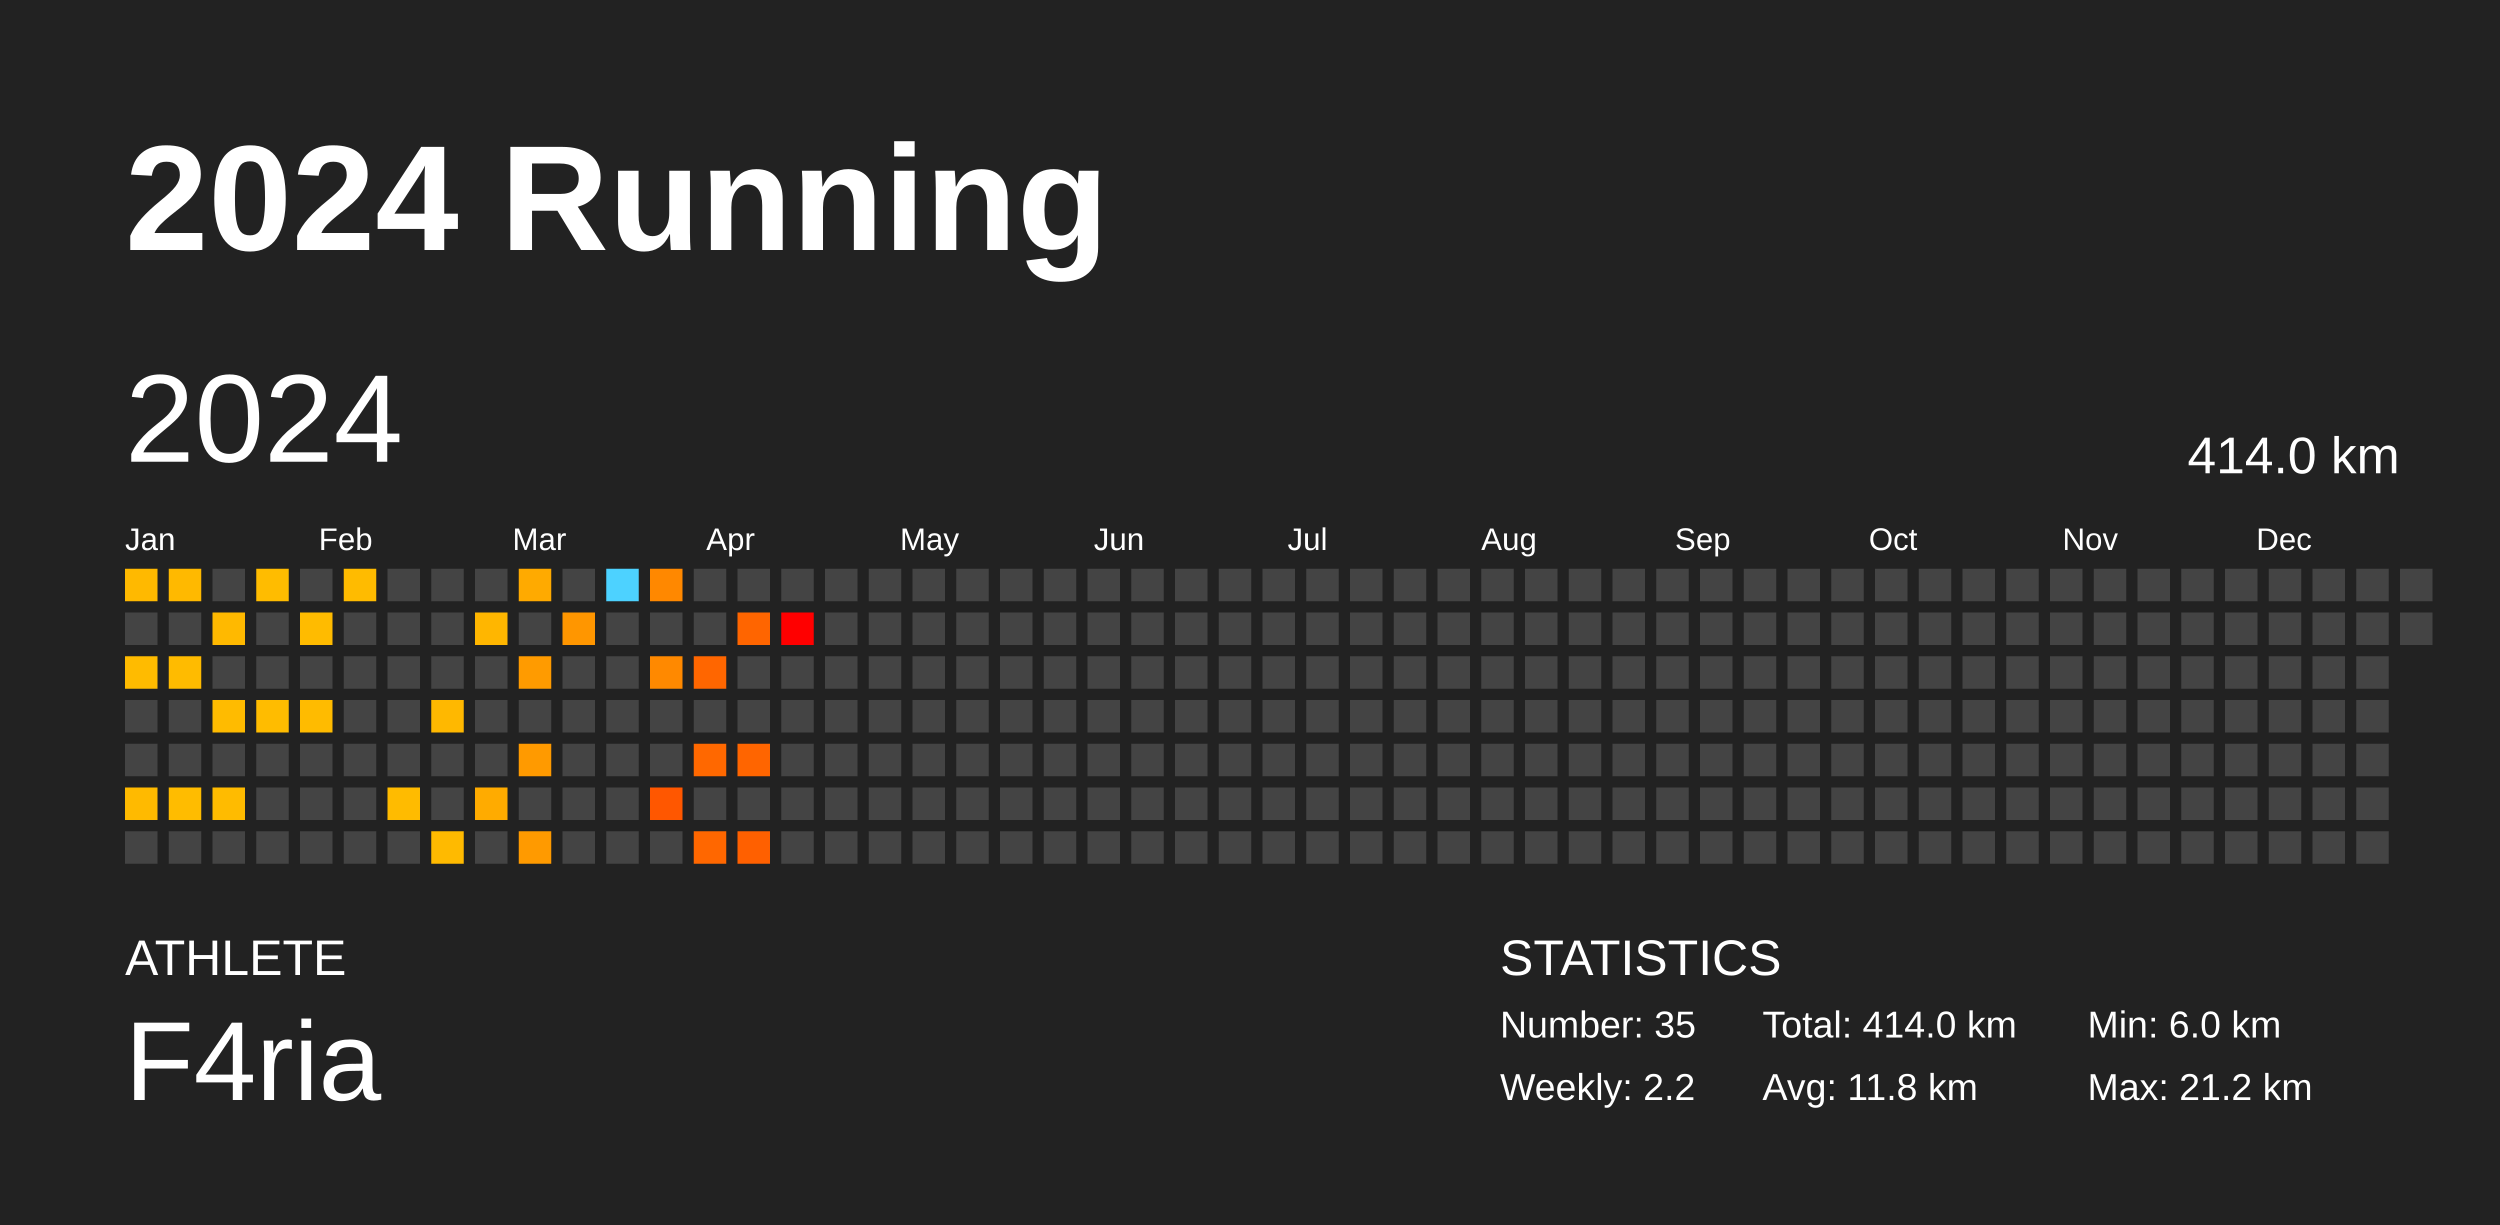
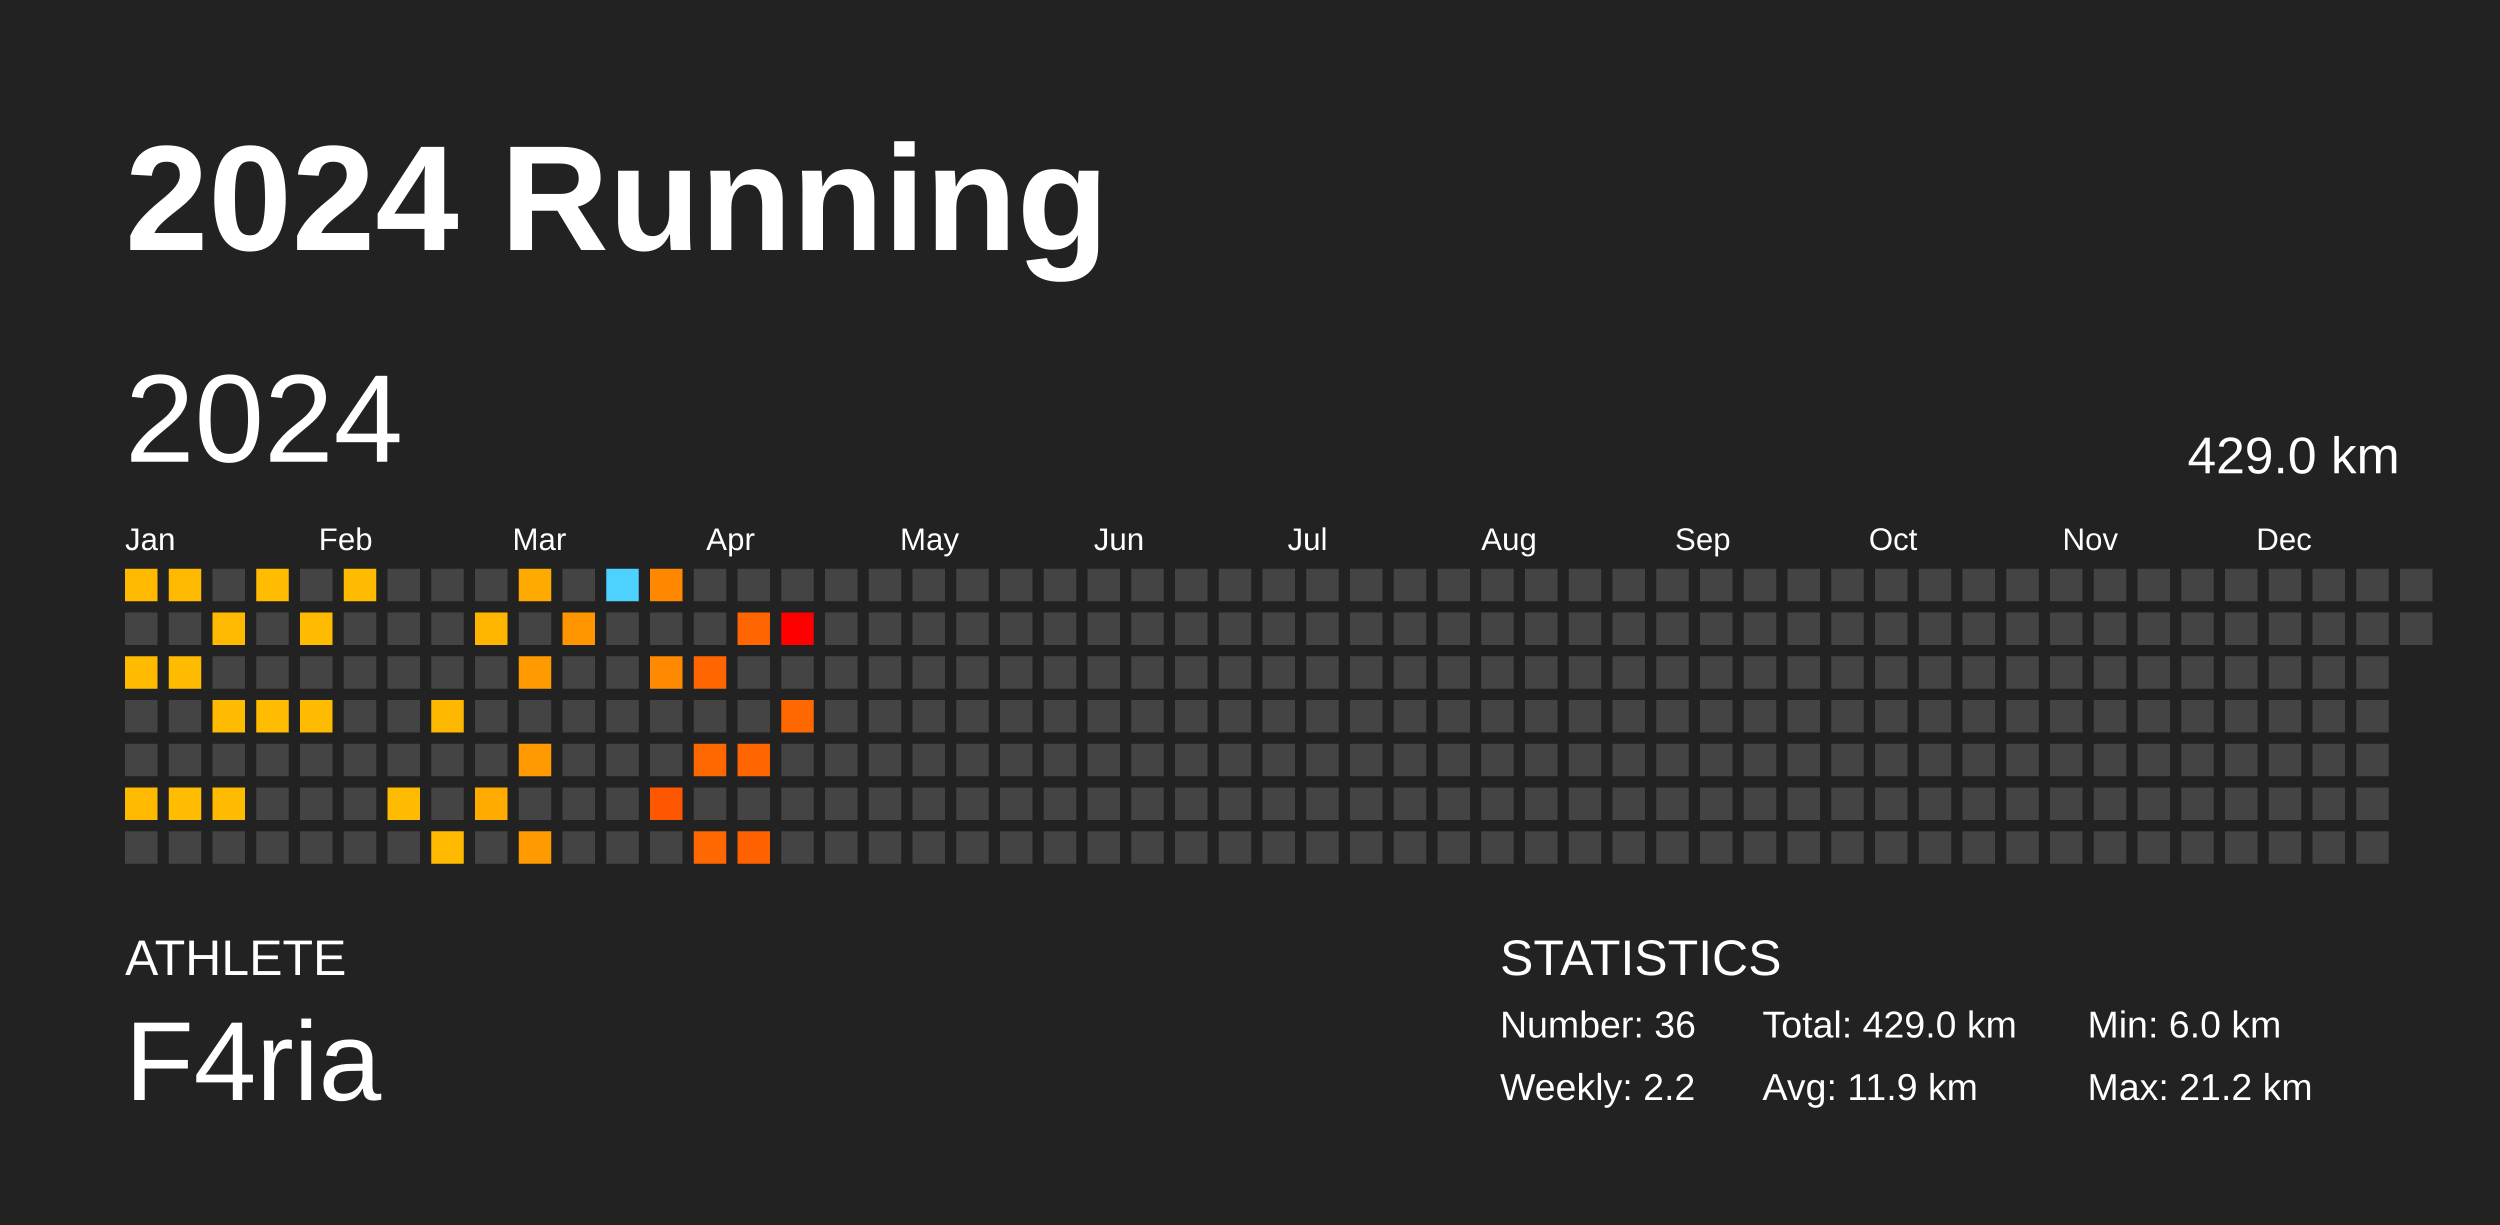
<svg xmlns="http://www.w3.org/2000/svg" baseProfile="full" height="98mm" version="1.1" viewBox="0,0,200,98" width="200mm">
  <defs />
  <rect fill="#222222" height="98" width="200" x="0" y="0" />
  <text fill="#FFFFFF" style="font-size:12px; font-family:Arial; font-weight:bold;" x="10" y="20">2024 Running</text>
  <text fill="#FFFFFF" style="font-size:4px; font-family:Arial" x="10" y="78">ATHLETE</text>
  <text fill="#FFFFFF" style="font-size:9px; font-family:Arial" x="10" y="88">F4ria</text>
  <text fill="#FFFFFF" style="font-size:4px; font-family:Arial" x="120" y="78">STATISTICS</text>
-   <text fill="#FFFFFF" style="font-size:3px; font-family:Arial" x="120" y="83">Number: 35</text>
+   <text fill="#FFFFFF" style="font-size:3px; font-family:Arial" x="120" y="83">Number: 36</text>
  <text fill="#FFFFFF" style="font-size:3px; font-family:Arial" x="120" y="88">Weekly: 2.2</text>
-   <text fill="#FFFFFF" style="font-size:3px; font-family:Arial" x="141" y="83">Total: 414.0 km</text>
-   <text fill="#FFFFFF" style="font-size:3px; font-family:Arial" x="141" y="88">Avg: 11.8 km</text>
+   <text fill="#FFFFFF" style="font-size:3px; font-family:Arial" x="141" y="83">Total: 429.0 km</text>
+   <text fill="#FFFFFF" style="font-size:3px; font-family:Arial" x="141" y="88">Avg: 11.9 km</text>
  <text fill="#FFFFFF" style="font-size:3px; font-family:Arial" x="167" y="83">Min: 6.0 km</text>
  <text fill="#FFFFFF" style="font-size:3px; font-family:Arial" x="167" y="88">Max: 21.2 km</text>
  <text dominant-baseline="hanging" fill="#FFFFFF" style="font-size:10.0px; font-family:Arial;" x="10" y="30">2024</text>
-   <text dominant-baseline="hanging" fill="#FFFFFF" style="font-size:4.125px; font-family:Arial;" x="175" y="35">414.0 km</text>
+   <text dominant-baseline="hanging" fill="#FFFFFF" style="font-size:4.125px; font-family:Arial;" x="175" y="35">429.0 km</text>
  <text fill="#FFFFFF" style="font-size:2.5px; font-family:Arial" x="10.0" y="44">Jan</text>
  <text fill="#FFFFFF" style="font-size:2.5px; font-family:Arial" x="25.5" y="44">Feb</text>
  <text fill="#FFFFFF" style="font-size:2.5px; font-family:Arial" x="41.0" y="44">Mar</text>
  <text fill="#FFFFFF" style="font-size:2.5px; font-family:Arial" x="56.5" y="44">Apr</text>
  <text fill="#FFFFFF" style="font-size:2.5px; font-family:Arial" x="72.0" y="44">May</text>
  <text fill="#FFFFFF" style="font-size:2.5px; font-family:Arial" x="87.5" y="44">Jun</text>
  <text fill="#FFFFFF" style="font-size:2.5px; font-family:Arial" x="103.0" y="44">Jul</text>
  <text fill="#FFFFFF" style="font-size:2.5px; font-family:Arial" x="118.5" y="44">Aug</text>
  <text fill="#FFFFFF" style="font-size:2.5px; font-family:Arial" x="134.0" y="44">Sep</text>
  <text fill="#FFFFFF" style="font-size:2.5px; font-family:Arial" x="149.5" y="44">Oct</text>
  <text fill="#FFFFFF" style="font-size:2.5px; font-family:Arial" x="165.0" y="44">Nov</text>
  <text fill="#FFFFFF" style="font-size:2.5px; font-family:Arial" x="180.5" y="44">Dec</text>
  <rect fill="#ffb900" height="2.6" width="2.6" x="10.0" y="45.5" />
  <rect fill="#444444" height="2.6" width="2.6" x="10.0" y="49.0" />
  <rect fill="#ffbb00" height="2.6" width="2.6" x="10.0" y="52.5" />
  <rect fill="#444444" height="2.6" width="2.6" x="10.0" y="56.0" />
  <rect fill="#444444" height="2.6" width="2.6" x="10.0" y="59.5" />
  <rect fill="#ffba00" height="2.6" width="2.6" x="10.0" y="63.0" />
  <rect fill="#444444" height="2.6" width="2.6" x="10.0" y="66.5" />
  <rect fill="#ffb900" height="2.6" width="2.6" x="13.5" y="45.5" />
  <rect fill="#444444" height="2.6" width="2.6" x="13.5" y="49.0" />
  <rect fill="#ffbb00" height="2.6" width="2.6" x="13.5" y="52.5" />
  <rect fill="#444444" height="2.6" width="2.6" x="13.5" y="56.0" />
  <rect fill="#444444" height="2.6" width="2.6" x="13.5" y="59.5" />
  <rect fill="#ffbc00" height="2.6" width="2.6" x="13.5" y="63.0" />
  <rect fill="#444444" height="2.6" width="2.6" x="13.5" y="66.5" />
  <rect fill="#444444" height="2.6" width="2.6" x="17.0" y="45.5" />
  <rect fill="#ffb900" height="2.6" width="2.6" x="17.0" y="49.0" />
  <rect fill="#444444" height="2.6" width="2.6" x="17.0" y="52.5" />
  <rect fill="#ffbb00" height="2.6" width="2.6" x="17.0" y="56.0" />
  <rect fill="#444444" height="2.6" width="2.6" x="17.0" y="59.5" />
  <rect fill="#ffbb00" height="2.6" width="2.6" x="17.0" y="63.0" />
  <rect fill="#444444" height="2.6" width="2.6" x="17.0" y="66.5" />
  <rect fill="#ffbc00" height="2.6" width="2.6" x="20.5" y="45.5" />
  <rect fill="#444444" height="2.6" width="2.6" x="20.5" y="49.0" />
  <rect fill="#444444" height="2.6" width="2.6" x="20.5" y="52.5" />
  <rect fill="#ffbc00" height="2.6" width="2.6" x="20.5" y="56.0" />
  <rect fill="#444444" height="2.6" width="2.6" x="20.5" y="59.5" />
  <rect fill="#444444" height="2.6" width="2.6" x="20.5" y="63.0" />
  <rect fill="#444444" height="2.6" width="2.6" x="20.5" y="66.5" />
  <rect fill="#444444" height="2.6" width="2.6" x="24.0" y="45.5" />
  <rect fill="#ffbb00" height="2.6" width="2.6" x="24.0" y="49.0" />
  <rect fill="#444444" height="2.6" width="2.6" x="24.0" y="52.5" />
  <rect fill="#ffbb00" height="2.6" width="2.6" x="24.0" y="56.0" />
  <rect fill="#444444" height="2.6" width="2.6" x="24.0" y="59.5" />
  <rect fill="#444444" height="2.6" width="2.6" x="24.0" y="63.0" />
  <rect fill="#444444" height="2.6" width="2.6" x="24.0" y="66.5" />
  <rect fill="#ffbb00" height="2.6" width="2.6" x="27.5" y="45.5" />
  <rect fill="#444444" height="2.6" width="2.6" x="27.5" y="49.0" />
  <rect fill="#444444" height="2.6" width="2.6" x="27.5" y="52.5" />
  <rect fill="#444444" height="2.6" width="2.6" x="27.5" y="56.0" />
  <rect fill="#444444" height="2.6" width="2.6" x="27.5" y="59.5" />
  <rect fill="#444444" height="2.6" width="2.6" x="27.5" y="63.0" />
  <rect fill="#444444" height="2.6" width="2.6" x="27.5" y="66.5" />
  <rect fill="#444444" height="2.6" width="2.6" x="31.0" y="45.5" />
  <rect fill="#444444" height="2.6" width="2.6" x="31.0" y="49.0" />
  <rect fill="#444444" height="2.6" width="2.6" x="31.0" y="52.5" />
  <rect fill="#444444" height="2.6" width="2.6" x="31.0" y="56.0" />
  <rect fill="#444444" height="2.6" width="2.6" x="31.0" y="59.5" />
  <rect fill="#ffbb00" height="2.6" width="2.6" x="31.0" y="63.0" />
  <rect fill="#444444" height="2.6" width="2.6" x="31.0" y="66.5" />
  <rect fill="#444444" height="2.6" width="2.6" x="34.5" y="45.5" />
  <rect fill="#444444" height="2.6" width="2.6" x="34.5" y="49.0" />
  <rect fill="#444444" height="2.6" width="2.6" x="34.5" y="52.5" />
  <rect fill="#ffb800" height="2.6" width="2.6" x="34.5" y="56.0" />
  <rect fill="#444444" height="2.6" width="2.6" x="34.5" y="59.5" />
  <rect fill="#444444" height="2.6" width="2.6" x="34.5" y="63.0" />
  <rect fill="#ffba00" height="2.6" width="2.6" x="34.5" y="66.5" />
  <rect fill="#444444" height="2.6" width="2.6" x="38.0" y="45.5" />
  <rect fill="#ffb600" height="2.6" width="2.6" x="38.0" y="49.0" />
  <rect fill="#444444" height="2.6" width="2.6" x="38.0" y="52.5" />
  <rect fill="#444444" height="2.6" width="2.6" x="38.0" y="56.0" />
  <rect fill="#444444" height="2.6" width="2.6" x="38.0" y="59.5" />
  <rect fill="#ffab00" height="2.6" width="2.6" x="38.0" y="63.0" />
  <rect fill="#444444" height="2.6" width="2.6" x="38.0" y="66.5" />
  <rect fill="#ffaa00" height="2.6" width="2.6" x="41.5" y="45.5" />
  <rect fill="#444444" height="2.6" width="2.6" x="41.5" y="49.0" />
  <rect fill="#ff9b00" height="2.6" width="2.6" x="41.5" y="52.5" />
  <rect fill="#444444" height="2.6" width="2.6" x="41.5" y="56.0" />
  <rect fill="#ff9a00" height="2.6" width="2.6" x="41.5" y="59.5" />
  <rect fill="#444444" height="2.6" width="2.6" x="41.5" y="63.0" />
  <rect fill="#ff9a00" height="2.6" width="2.6" x="41.5" y="66.5" />
  <rect fill="#444444" height="2.6" width="2.6" x="45.0" y="45.5" />
  <rect fill="#ff9600" height="2.6" width="2.6" x="45.0" y="49.0" />
  <rect fill="#444444" height="2.6" width="2.6" x="45.0" y="52.5" />
  <rect fill="#444444" height="2.6" width="2.6" x="45.0" y="56.0" />
  <rect fill="#444444" height="2.6" width="2.6" x="45.0" y="59.5" />
  <rect fill="#444444" height="2.6" width="2.6" x="45.0" y="63.0" />
  <rect fill="#444444" height="2.6" width="2.6" x="45.0" y="66.5" />
  <rect fill="#4dd2ff" height="2.6" width="2.6" x="48.5" y="45.5" />
  <rect fill="#444444" height="2.6" width="2.6" x="48.5" y="49.0" />
  <rect fill="#444444" height="2.6" width="2.6" x="48.5" y="52.5" />
  <rect fill="#444444" height="2.6" width="2.6" x="48.5" y="56.0" />
  <rect fill="#444444" height="2.6" width="2.6" x="48.5" y="59.5" />
  <rect fill="#444444" height="2.6" width="2.6" x="48.5" y="63.0" />
  <rect fill="#444444" height="2.6" width="2.6" x="48.5" y="66.5" />
  <rect fill="#ff8800" height="2.6" width="2.6" x="52.0" y="45.5" />
  <rect fill="#444444" height="2.6" width="2.6" x="52.0" y="49.0" />
  <rect fill="#ff8900" height="2.6" width="2.6" x="52.0" y="52.5" />
  <rect fill="#444444" height="2.6" width="2.6" x="52.0" y="56.0" />
  <rect fill="#444444" height="2.6" width="2.6" x="52.0" y="59.5" />
  <rect fill="#ff5700" height="2.6" width="2.6" x="52.0" y="63.0" />
  <rect fill="#444444" height="2.6" width="2.6" x="52.0" y="66.5" />
  <rect fill="#444444" height="2.6" width="2.6" x="55.5" y="45.5" />
  <rect fill="#444444" height="2.6" width="2.6" x="55.5" y="49.0" />
  <rect fill="#ff6600" height="2.6" width="2.6" x="55.5" y="52.5" />
  <rect fill="#444444" height="2.6" width="2.6" x="55.5" y="56.0" />
  <rect fill="#ff6800" height="2.6" width="2.6" x="55.5" y="59.5" />
  <rect fill="#444444" height="2.6" width="2.6" x="55.5" y="63.0" />
  <rect fill="#ff6700" height="2.6" width="2.6" x="55.5" y="66.5" />
  <rect fill="#444444" height="2.6" width="2.6" x="59.0" y="45.5" />
  <rect fill="#ff6500" height="2.6" width="2.6" x="59.0" y="49.0" />
  <rect fill="#444444" height="2.6" width="2.6" x="59.0" y="52.5" />
  <rect fill="#444444" height="2.6" width="2.6" x="59.0" y="56.0" />
  <rect fill="#ff6500" height="2.6" width="2.6" x="59.0" y="59.5" />
  <rect fill="#444444" height="2.6" width="2.6" x="59.0" y="63.0" />
  <rect fill="#ff6000" height="2.6" width="2.6" x="59.0" y="66.5" />
  <rect fill="#444444" height="2.6" width="2.6" x="62.5" y="45.5" />
  <rect fill="red" height="2.6" width="2.6" x="62.5" y="49.0" />
  <rect fill="#444444" height="2.6" width="2.6" x="62.5" y="52.5" />
-   <rect fill="#444444" height="2.6" width="2.6" x="62.5" y="56.0" />
+   <rect fill="#ff6700" height="2.6" width="2.6" x="62.5" y="56.0" />
  <rect fill="#444444" height="2.6" width="2.6" x="62.5" y="59.5" />
  <rect fill="#444444" height="2.6" width="2.6" x="62.5" y="63.0" />
  <rect fill="#444444" height="2.6" width="2.6" x="62.5" y="66.5" />
  <rect fill="#444444" height="2.6" width="2.6" x="66.0" y="45.5" />
  <rect fill="#444444" height="2.6" width="2.6" x="66.0" y="49.0" />
  <rect fill="#444444" height="2.6" width="2.6" x="66.0" y="52.5" />
  <rect fill="#444444" height="2.6" width="2.6" x="66.0" y="56.0" />
  <rect fill="#444444" height="2.6" width="2.6" x="66.0" y="59.5" />
  <rect fill="#444444" height="2.6" width="2.6" x="66.0" y="63.0" />
  <rect fill="#444444" height="2.6" width="2.6" x="66.0" y="66.5" />
  <rect fill="#444444" height="2.6" width="2.6" x="69.5" y="45.5" />
  <rect fill="#444444" height="2.6" width="2.6" x="69.5" y="49.0" />
  <rect fill="#444444" height="2.6" width="2.6" x="69.5" y="52.5" />
  <rect fill="#444444" height="2.6" width="2.6" x="69.5" y="56.0" />
  <rect fill="#444444" height="2.6" width="2.6" x="69.5" y="59.5" />
  <rect fill="#444444" height="2.6" width="2.6" x="69.5" y="63.0" />
  <rect fill="#444444" height="2.6" width="2.6" x="69.5" y="66.5" />
  <rect fill="#444444" height="2.6" width="2.6" x="73.0" y="45.5" />
  <rect fill="#444444" height="2.6" width="2.6" x="73.0" y="49.0" />
  <rect fill="#444444" height="2.6" width="2.6" x="73.0" y="52.5" />
  <rect fill="#444444" height="2.6" width="2.6" x="73.0" y="56.0" />
  <rect fill="#444444" height="2.6" width="2.6" x="73.0" y="59.5" />
  <rect fill="#444444" height="2.6" width="2.6" x="73.0" y="63.0" />
  <rect fill="#444444" height="2.6" width="2.6" x="73.0" y="66.5" />
  <rect fill="#444444" height="2.6" width="2.6" x="76.5" y="45.5" />
  <rect fill="#444444" height="2.6" width="2.6" x="76.5" y="49.0" />
  <rect fill="#444444" height="2.6" width="2.6" x="76.5" y="52.5" />
  <rect fill="#444444" height="2.6" width="2.6" x="76.5" y="56.0" />
  <rect fill="#444444" height="2.6" width="2.6" x="76.5" y="59.5" />
  <rect fill="#444444" height="2.6" width="2.6" x="76.5" y="63.0" />
  <rect fill="#444444" height="2.6" width="2.6" x="76.5" y="66.5" />
  <rect fill="#444444" height="2.6" width="2.6" x="80.0" y="45.5" />
  <rect fill="#444444" height="2.6" width="2.6" x="80.0" y="49.0" />
  <rect fill="#444444" height="2.6" width="2.6" x="80.0" y="52.5" />
  <rect fill="#444444" height="2.6" width="2.6" x="80.0" y="56.0" />
  <rect fill="#444444" height="2.6" width="2.6" x="80.0" y="59.5" />
  <rect fill="#444444" height="2.6" width="2.6" x="80.0" y="63.0" />
  <rect fill="#444444" height="2.6" width="2.6" x="80.0" y="66.5" />
  <rect fill="#444444" height="2.6" width="2.6" x="83.5" y="45.5" />
  <rect fill="#444444" height="2.6" width="2.6" x="83.5" y="49.0" />
  <rect fill="#444444" height="2.6" width="2.6" x="83.5" y="52.5" />
  <rect fill="#444444" height="2.6" width="2.6" x="83.5" y="56.0" />
  <rect fill="#444444" height="2.6" width="2.6" x="83.5" y="59.5" />
  <rect fill="#444444" height="2.6" width="2.6" x="83.5" y="63.0" />
  <rect fill="#444444" height="2.6" width="2.6" x="83.5" y="66.5" />
  <rect fill="#444444" height="2.6" width="2.6" x="87.0" y="45.5" />
  <rect fill="#444444" height="2.6" width="2.6" x="87.0" y="49.0" />
  <rect fill="#444444" height="2.6" width="2.6" x="87.0" y="52.5" />
  <rect fill="#444444" height="2.6" width="2.6" x="87.0" y="56.0" />
  <rect fill="#444444" height="2.6" width="2.6" x="87.0" y="59.5" />
  <rect fill="#444444" height="2.6" width="2.6" x="87.0" y="63.0" />
  <rect fill="#444444" height="2.6" width="2.6" x="87.0" y="66.5" />
  <rect fill="#444444" height="2.6" width="2.6" x="90.5" y="45.5" />
  <rect fill="#444444" height="2.6" width="2.6" x="90.5" y="49.0" />
  <rect fill="#444444" height="2.6" width="2.6" x="90.5" y="52.5" />
  <rect fill="#444444" height="2.6" width="2.6" x="90.5" y="56.0" />
  <rect fill="#444444" height="2.6" width="2.6" x="90.5" y="59.5" />
  <rect fill="#444444" height="2.6" width="2.6" x="90.5" y="63.0" />
  <rect fill="#444444" height="2.6" width="2.6" x="90.5" y="66.5" />
  <rect fill="#444444" height="2.6" width="2.6" x="94.0" y="45.5" />
  <rect fill="#444444" height="2.6" width="2.6" x="94.0" y="49.0" />
  <rect fill="#444444" height="2.6" width="2.6" x="94.0" y="52.5" />
  <rect fill="#444444" height="2.6" width="2.6" x="94.0" y="56.0" />
  <rect fill="#444444" height="2.6" width="2.6" x="94.0" y="59.5" />
  <rect fill="#444444" height="2.6" width="2.6" x="94.0" y="63.0" />
  <rect fill="#444444" height="2.6" width="2.6" x="94.0" y="66.5" />
  <rect fill="#444444" height="2.6" width="2.6" x="97.5" y="45.5" />
  <rect fill="#444444" height="2.6" width="2.6" x="97.5" y="49.0" />
  <rect fill="#444444" height="2.6" width="2.6" x="97.5" y="52.5" />
  <rect fill="#444444" height="2.6" width="2.6" x="97.5" y="56.0" />
  <rect fill="#444444" height="2.6" width="2.6" x="97.5" y="59.5" />
  <rect fill="#444444" height="2.6" width="2.6" x="97.5" y="63.0" />
  <rect fill="#444444" height="2.6" width="2.6" x="97.5" y="66.5" />
  <rect fill="#444444" height="2.6" width="2.6" x="101.0" y="45.5" />
  <rect fill="#444444" height="2.6" width="2.6" x="101.0" y="49.0" />
  <rect fill="#444444" height="2.6" width="2.6" x="101.0" y="52.5" />
  <rect fill="#444444" height="2.6" width="2.6" x="101.0" y="56.0" />
  <rect fill="#444444" height="2.6" width="2.6" x="101.0" y="59.5" />
  <rect fill="#444444" height="2.6" width="2.6" x="101.0" y="63.0" />
  <rect fill="#444444" height="2.6" width="2.6" x="101.0" y="66.5" />
  <rect fill="#444444" height="2.6" width="2.6" x="104.5" y="45.5" />
  <rect fill="#444444" height="2.6" width="2.6" x="104.5" y="49.0" />
  <rect fill="#444444" height="2.6" width="2.6" x="104.5" y="52.5" />
  <rect fill="#444444" height="2.6" width="2.6" x="104.5" y="56.0" />
  <rect fill="#444444" height="2.6" width="2.6" x="104.5" y="59.5" />
  <rect fill="#444444" height="2.6" width="2.6" x="104.5" y="63.0" />
  <rect fill="#444444" height="2.6" width="2.6" x="104.5" y="66.5" />
  <rect fill="#444444" height="2.6" width="2.6" x="108.0" y="45.5" />
  <rect fill="#444444" height="2.6" width="2.6" x="108.0" y="49.0" />
  <rect fill="#444444" height="2.6" width="2.6" x="108.0" y="52.5" />
  <rect fill="#444444" height="2.6" width="2.6" x="108.0" y="56.0" />
  <rect fill="#444444" height="2.6" width="2.6" x="108.0" y="59.5" />
  <rect fill="#444444" height="2.6" width="2.6" x="108.0" y="63.0" />
  <rect fill="#444444" height="2.6" width="2.6" x="108.0" y="66.5" />
  <rect fill="#444444" height="2.6" width="2.6" x="111.5" y="45.5" />
  <rect fill="#444444" height="2.6" width="2.6" x="111.5" y="49.0" />
  <rect fill="#444444" height="2.6" width="2.6" x="111.5" y="52.5" />
  <rect fill="#444444" height="2.6" width="2.6" x="111.5" y="56.0" />
  <rect fill="#444444" height="2.6" width="2.6" x="111.5" y="59.5" />
  <rect fill="#444444" height="2.6" width="2.6" x="111.5" y="63.0" />
  <rect fill="#444444" height="2.6" width="2.6" x="111.5" y="66.5" />
  <rect fill="#444444" height="2.6" width="2.6" x="115.0" y="45.5" />
  <rect fill="#444444" height="2.6" width="2.6" x="115.0" y="49.0" />
  <rect fill="#444444" height="2.6" width="2.6" x="115.0" y="52.5" />
  <rect fill="#444444" height="2.6" width="2.6" x="115.0" y="56.0" />
  <rect fill="#444444" height="2.6" width="2.6" x="115.0" y="59.5" />
  <rect fill="#444444" height="2.6" width="2.6" x="115.0" y="63.0" />
  <rect fill="#444444" height="2.6" width="2.6" x="115.0" y="66.5" />
  <rect fill="#444444" height="2.6" width="2.6" x="118.5" y="45.5" />
  <rect fill="#444444" height="2.6" width="2.6" x="118.5" y="49.0" />
  <rect fill="#444444" height="2.6" width="2.6" x="118.5" y="52.5" />
  <rect fill="#444444" height="2.6" width="2.6" x="118.5" y="56.0" />
  <rect fill="#444444" height="2.6" width="2.6" x="118.5" y="59.5" />
  <rect fill="#444444" height="2.6" width="2.6" x="118.5" y="63.0" />
  <rect fill="#444444" height="2.6" width="2.6" x="118.5" y="66.5" />
  <rect fill="#444444" height="2.6" width="2.6" x="122.0" y="45.5" />
  <rect fill="#444444" height="2.6" width="2.6" x="122.0" y="49.0" />
  <rect fill="#444444" height="2.6" width="2.6" x="122.0" y="52.5" />
  <rect fill="#444444" height="2.6" width="2.6" x="122.0" y="56.0" />
  <rect fill="#444444" height="2.6" width="2.6" x="122.0" y="59.5" />
  <rect fill="#444444" height="2.6" width="2.6" x="122.0" y="63.0" />
  <rect fill="#444444" height="2.6" width="2.6" x="122.0" y="66.5" />
  <rect fill="#444444" height="2.6" width="2.6" x="125.5" y="45.5" />
  <rect fill="#444444" height="2.6" width="2.6" x="125.5" y="49.0" />
  <rect fill="#444444" height="2.6" width="2.6" x="125.5" y="52.5" />
  <rect fill="#444444" height="2.6" width="2.6" x="125.5" y="56.0" />
  <rect fill="#444444" height="2.6" width="2.6" x="125.5" y="59.5" />
  <rect fill="#444444" height="2.6" width="2.6" x="125.5" y="63.0" />
  <rect fill="#444444" height="2.6" width="2.6" x="125.5" y="66.5" />
  <rect fill="#444444" height="2.6" width="2.6" x="129.0" y="45.5" />
  <rect fill="#444444" height="2.6" width="2.6" x="129.0" y="49.0" />
  <rect fill="#444444" height="2.6" width="2.6" x="129.0" y="52.5" />
  <rect fill="#444444" height="2.6" width="2.6" x="129.0" y="56.0" />
  <rect fill="#444444" height="2.6" width="2.6" x="129.0" y="59.5" />
  <rect fill="#444444" height="2.6" width="2.6" x="129.0" y="63.0" />
  <rect fill="#444444" height="2.6" width="2.6" x="129.0" y="66.5" />
  <rect fill="#444444" height="2.6" width="2.6" x="132.5" y="45.5" />
  <rect fill="#444444" height="2.6" width="2.6" x="132.5" y="49.0" />
  <rect fill="#444444" height="2.6" width="2.6" x="132.5" y="52.5" />
  <rect fill="#444444" height="2.6" width="2.6" x="132.5" y="56.0" />
  <rect fill="#444444" height="2.6" width="2.6" x="132.5" y="59.5" />
  <rect fill="#444444" height="2.6" width="2.6" x="132.5" y="63.0" />
  <rect fill="#444444" height="2.6" width="2.6" x="132.5" y="66.5" />
  <rect fill="#444444" height="2.6" width="2.6" x="136.0" y="45.5" />
  <rect fill="#444444" height="2.6" width="2.6" x="136.0" y="49.0" />
  <rect fill="#444444" height="2.6" width="2.6" x="136.0" y="52.5" />
  <rect fill="#444444" height="2.6" width="2.6" x="136.0" y="56.0" />
  <rect fill="#444444" height="2.6" width="2.6" x="136.0" y="59.5" />
  <rect fill="#444444" height="2.6" width="2.6" x="136.0" y="63.0" />
  <rect fill="#444444" height="2.6" width="2.6" x="136.0" y="66.5" />
  <rect fill="#444444" height="2.6" width="2.6" x="139.5" y="45.5" />
  <rect fill="#444444" height="2.6" width="2.6" x="139.5" y="49.0" />
  <rect fill="#444444" height="2.6" width="2.6" x="139.5" y="52.5" />
  <rect fill="#444444" height="2.6" width="2.6" x="139.5" y="56.0" />
  <rect fill="#444444" height="2.6" width="2.6" x="139.5" y="59.5" />
  <rect fill="#444444" height="2.6" width="2.6" x="139.5" y="63.0" />
  <rect fill="#444444" height="2.6" width="2.6" x="139.5" y="66.5" />
  <rect fill="#444444" height="2.6" width="2.6" x="143.0" y="45.5" />
  <rect fill="#444444" height="2.6" width="2.6" x="143.0" y="49.0" />
  <rect fill="#444444" height="2.6" width="2.6" x="143.0" y="52.5" />
  <rect fill="#444444" height="2.6" width="2.6" x="143.0" y="56.0" />
  <rect fill="#444444" height="2.6" width="2.6" x="143.0" y="59.5" />
  <rect fill="#444444" height="2.6" width="2.6" x="143.0" y="63.0" />
  <rect fill="#444444" height="2.6" width="2.6" x="143.0" y="66.5" />
  <rect fill="#444444" height="2.6" width="2.6" x="146.5" y="45.5" />
  <rect fill="#444444" height="2.6" width="2.6" x="146.5" y="49.0" />
  <rect fill="#444444" height="2.6" width="2.6" x="146.5" y="52.5" />
  <rect fill="#444444" height="2.6" width="2.6" x="146.5" y="56.0" />
  <rect fill="#444444" height="2.6" width="2.6" x="146.5" y="59.5" />
  <rect fill="#444444" height="2.6" width="2.6" x="146.5" y="63.0" />
  <rect fill="#444444" height="2.6" width="2.6" x="146.5" y="66.5" />
  <rect fill="#444444" height="2.6" width="2.6" x="150.0" y="45.5" />
  <rect fill="#444444" height="2.6" width="2.6" x="150.0" y="49.0" />
  <rect fill="#444444" height="2.6" width="2.6" x="150.0" y="52.5" />
  <rect fill="#444444" height="2.6" width="2.6" x="150.0" y="56.0" />
  <rect fill="#444444" height="2.6" width="2.6" x="150.0" y="59.5" />
  <rect fill="#444444" height="2.6" width="2.6" x="150.0" y="63.0" />
  <rect fill="#444444" height="2.6" width="2.6" x="150.0" y="66.5" />
  <rect fill="#444444" height="2.6" width="2.6" x="153.5" y="45.5" />
  <rect fill="#444444" height="2.6" width="2.6" x="153.5" y="49.0" />
  <rect fill="#444444" height="2.6" width="2.6" x="153.5" y="52.5" />
  <rect fill="#444444" height="2.6" width="2.6" x="153.5" y="56.0" />
  <rect fill="#444444" height="2.6" width="2.6" x="153.5" y="59.5" />
  <rect fill="#444444" height="2.6" width="2.6" x="153.5" y="63.0" />
  <rect fill="#444444" height="2.6" width="2.6" x="153.5" y="66.5" />
  <rect fill="#444444" height="2.6" width="2.6" x="157.0" y="45.5" />
  <rect fill="#444444" height="2.6" width="2.6" x="157.0" y="49.0" />
  <rect fill="#444444" height="2.6" width="2.6" x="157.0" y="52.5" />
  <rect fill="#444444" height="2.6" width="2.6" x="157.0" y="56.0" />
  <rect fill="#444444" height="2.6" width="2.6" x="157.0" y="59.5" />
  <rect fill="#444444" height="2.6" width="2.6" x="157.0" y="63.0" />
  <rect fill="#444444" height="2.6" width="2.6" x="157.0" y="66.5" />
  <rect fill="#444444" height="2.6" width="2.6" x="160.5" y="45.5" />
  <rect fill="#444444" height="2.6" width="2.6" x="160.5" y="49.0" />
  <rect fill="#444444" height="2.6" width="2.6" x="160.5" y="52.5" />
  <rect fill="#444444" height="2.6" width="2.6" x="160.5" y="56.0" />
  <rect fill="#444444" height="2.6" width="2.6" x="160.5" y="59.5" />
  <rect fill="#444444" height="2.6" width="2.6" x="160.5" y="63.0" />
  <rect fill="#444444" height="2.6" width="2.6" x="160.5" y="66.5" />
  <rect fill="#444444" height="2.6" width="2.6" x="164.0" y="45.5" />
  <rect fill="#444444" height="2.6" width="2.6" x="164.0" y="49.0" />
  <rect fill="#444444" height="2.6" width="2.6" x="164.0" y="52.5" />
  <rect fill="#444444" height="2.6" width="2.6" x="164.0" y="56.0" />
  <rect fill="#444444" height="2.6" width="2.6" x="164.0" y="59.5" />
  <rect fill="#444444" height="2.6" width="2.6" x="164.0" y="63.0" />
  <rect fill="#444444" height="2.6" width="2.6" x="164.0" y="66.5" />
  <rect fill="#444444" height="2.6" width="2.6" x="167.5" y="45.5" />
  <rect fill="#444444" height="2.6" width="2.6" x="167.5" y="49.0" />
  <rect fill="#444444" height="2.6" width="2.6" x="167.5" y="52.5" />
  <rect fill="#444444" height="2.6" width="2.6" x="167.5" y="56.0" />
  <rect fill="#444444" height="2.6" width="2.6" x="167.5" y="59.5" />
  <rect fill="#444444" height="2.6" width="2.6" x="167.5" y="63.0" />
  <rect fill="#444444" height="2.6" width="2.6" x="167.5" y="66.5" />
  <rect fill="#444444" height="2.6" width="2.6" x="171.0" y="45.5" />
  <rect fill="#444444" height="2.6" width="2.6" x="171.0" y="49.0" />
  <rect fill="#444444" height="2.6" width="2.6" x="171.0" y="52.5" />
  <rect fill="#444444" height="2.6" width="2.6" x="171.0" y="56.0" />
  <rect fill="#444444" height="2.6" width="2.6" x="171.0" y="59.5" />
  <rect fill="#444444" height="2.6" width="2.6" x="171.0" y="63.0" />
  <rect fill="#444444" height="2.6" width="2.6" x="171.0" y="66.5" />
  <rect fill="#444444" height="2.6" width="2.6" x="174.5" y="45.5" />
  <rect fill="#444444" height="2.6" width="2.6" x="174.5" y="49.0" />
  <rect fill="#444444" height="2.6" width="2.6" x="174.5" y="52.5" />
  <rect fill="#444444" height="2.6" width="2.6" x="174.5" y="56.0" />
  <rect fill="#444444" height="2.6" width="2.6" x="174.5" y="59.5" />
  <rect fill="#444444" height="2.6" width="2.6" x="174.5" y="63.0" />
  <rect fill="#444444" height="2.6" width="2.6" x="174.5" y="66.5" />
  <rect fill="#444444" height="2.6" width="2.6" x="178.0" y="45.5" />
  <rect fill="#444444" height="2.6" width="2.6" x="178.0" y="49.0" />
  <rect fill="#444444" height="2.6" width="2.6" x="178.0" y="52.5" />
  <rect fill="#444444" height="2.6" width="2.6" x="178.0" y="56.0" />
  <rect fill="#444444" height="2.6" width="2.6" x="178.0" y="59.5" />
  <rect fill="#444444" height="2.6" width="2.6" x="178.0" y="63.0" />
  <rect fill="#444444" height="2.6" width="2.6" x="178.0" y="66.5" />
  <rect fill="#444444" height="2.6" width="2.6" x="181.5" y="45.5" />
  <rect fill="#444444" height="2.6" width="2.6" x="181.5" y="49.0" />
  <rect fill="#444444" height="2.6" width="2.6" x="181.5" y="52.5" />
  <rect fill="#444444" height="2.6" width="2.6" x="181.5" y="56.0" />
  <rect fill="#444444" height="2.6" width="2.6" x="181.5" y="59.5" />
  <rect fill="#444444" height="2.6" width="2.6" x="181.5" y="63.0" />
  <rect fill="#444444" height="2.6" width="2.6" x="181.5" y="66.5" />
  <rect fill="#444444" height="2.6" width="2.6" x="185.0" y="45.5" />
  <rect fill="#444444" height="2.6" width="2.6" x="185.0" y="49.0" />
  <rect fill="#444444" height="2.6" width="2.6" x="185.0" y="52.5" />
  <rect fill="#444444" height="2.6" width="2.6" x="185.0" y="56.0" />
  <rect fill="#444444" height="2.6" width="2.6" x="185.0" y="59.5" />
  <rect fill="#444444" height="2.6" width="2.6" x="185.0" y="63.0" />
  <rect fill="#444444" height="2.6" width="2.6" x="185.0" y="66.5" />
  <rect fill="#444444" height="2.6" width="2.6" x="188.5" y="45.5" />
  <rect fill="#444444" height="2.6" width="2.6" x="188.5" y="49.0" />
  <rect fill="#444444" height="2.6" width="2.6" x="188.5" y="52.5" />
  <rect fill="#444444" height="2.6" width="2.6" x="188.5" y="56.0" />
  <rect fill="#444444" height="2.6" width="2.6" x="188.5" y="59.5" />
  <rect fill="#444444" height="2.6" width="2.6" x="188.5" y="63.0" />
  <rect fill="#444444" height="2.6" width="2.6" x="188.5" y="66.5" />
  <rect fill="#444444" height="2.6" width="2.6" x="192.0" y="45.5" />
  <rect fill="#444444" height="2.6" width="2.6" x="192.0" y="49.0" />
</svg>
